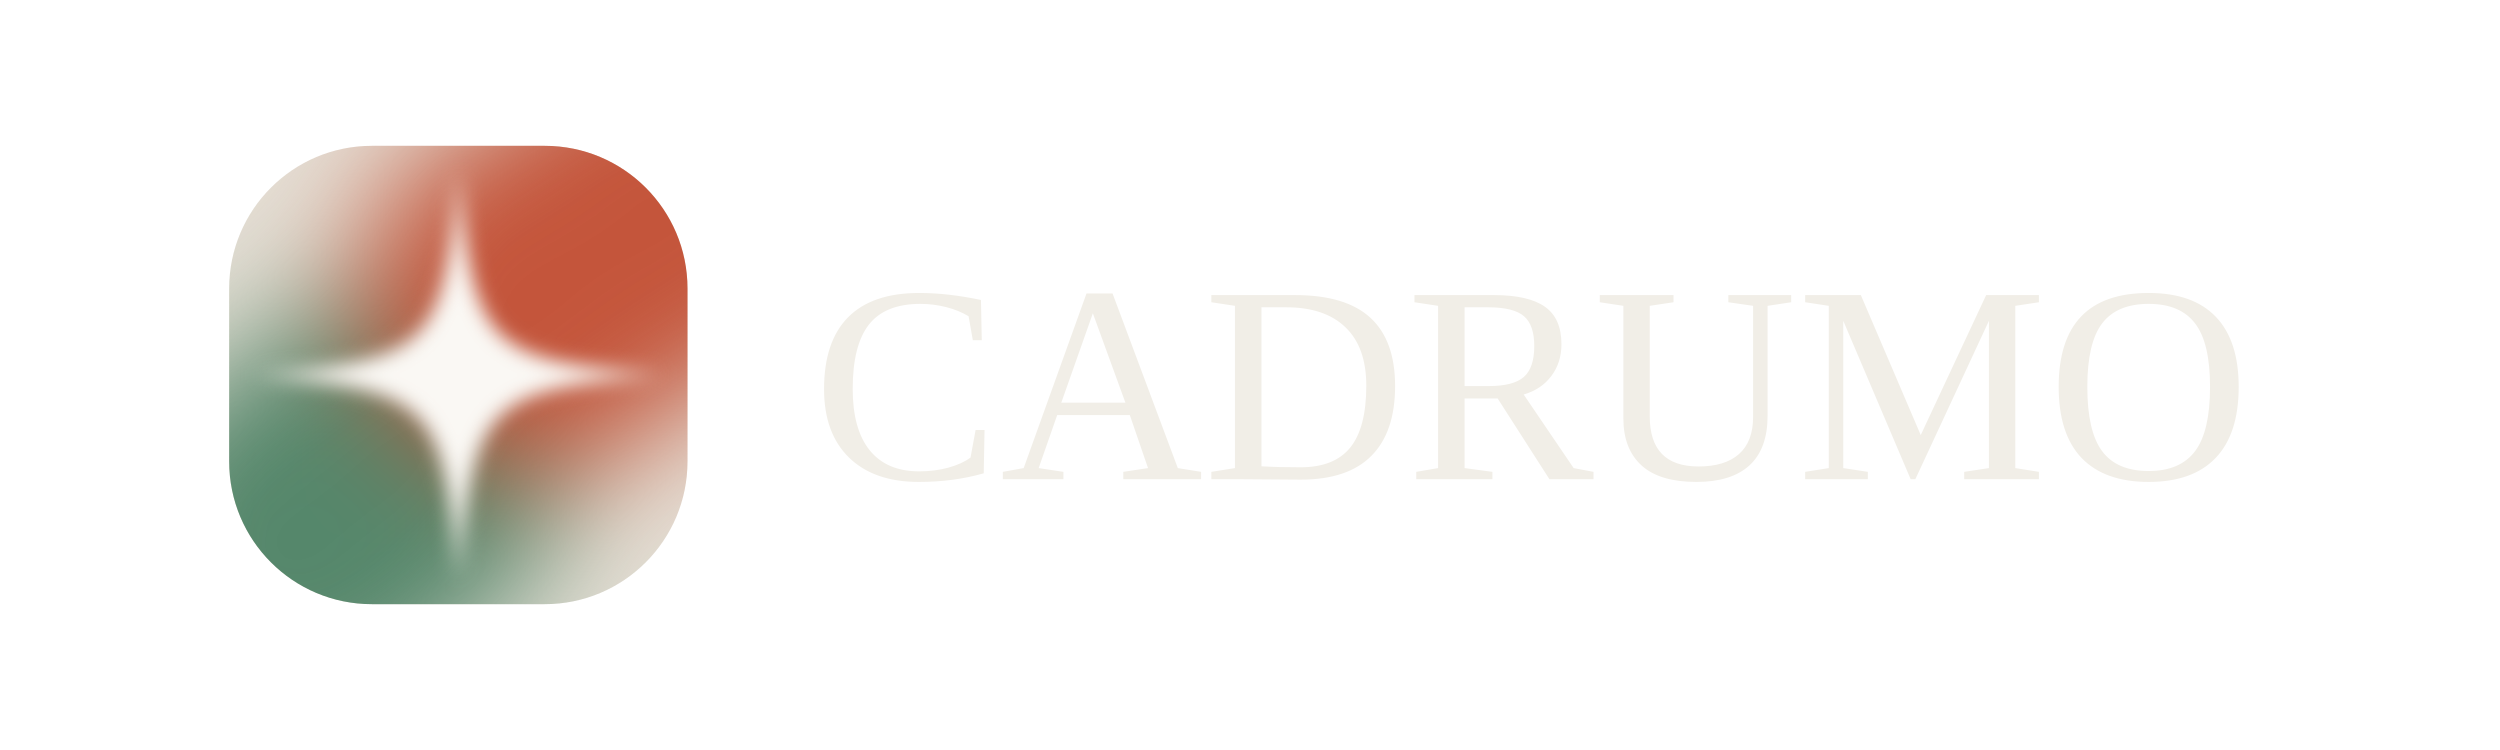
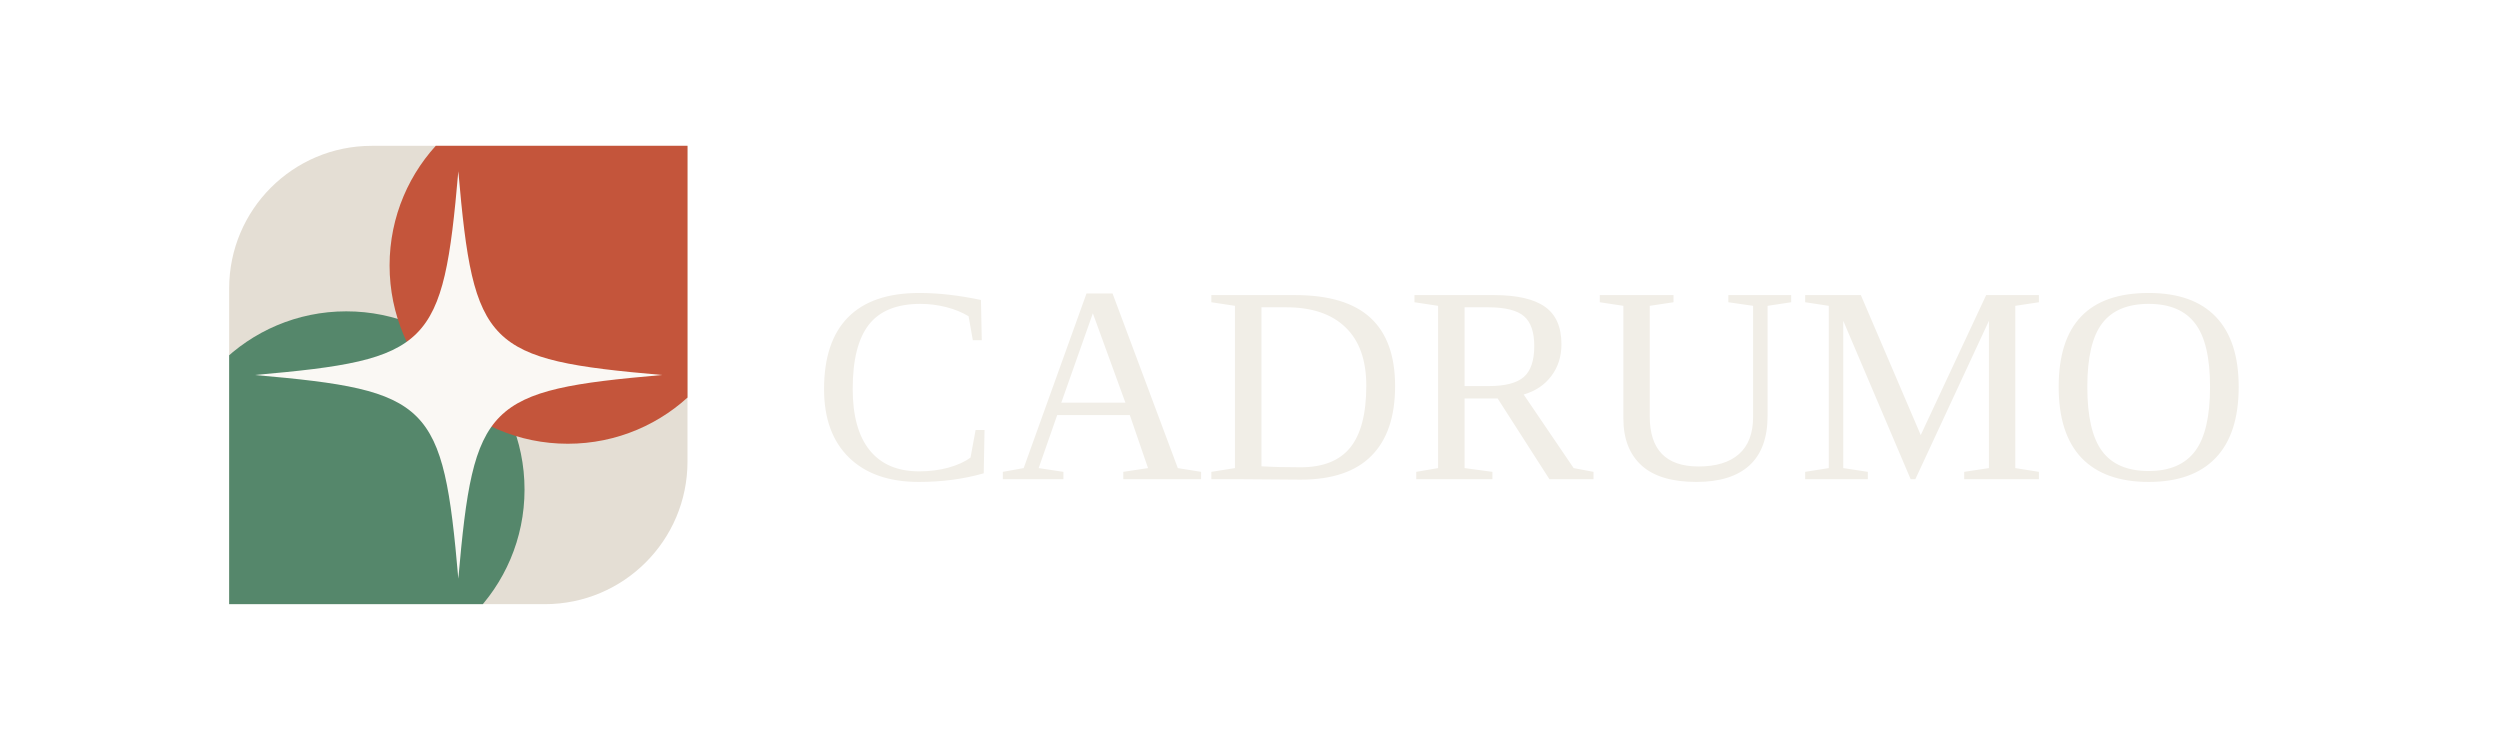
<svg xmlns="http://www.w3.org/2000/svg" width="240" height="72" viewBox="0 0 240 72" fill="none" role="img" aria-labelledby="title desc">
  <defs>
-     <filter id="cad-glow-d" x="-30" y="-30" width="104" height="104" filterUnits="userSpaceOnUse" color-interpolation-filters="sRGB">
-       <feGaussianBlur stdDeviation="5.7" />
-     </filter>
-     <filter id="cad-star-d" x="0.6" y="0.6" width="42.8" height="42.8" filterUnits="userSpaceOnUse" color-interpolation-filters="sRGB">
-       <feGaussianBlur stdDeviation="0.93" />
-     </filter>
    <clipPath id="cad-tile-d">
-       <rect width="44" height="44" rx="13.7" />
+       <path d="M0 56C0 25.072 25.072 0 56 0H180V124C180 154.928 154.928 180 124 180H0V56Z" />
    </clipPath>
  </defs>
  <g transform="translate(22 14)">
-     <g clip-path="url(#cad-tile-d)">
-       <rect width="44" height="44" rx="13.7" fill="#E4DED4" />
-       <g filter="url(#cad-glow-d)">
-         <circle cx="15.2" cy="31" r="17.1" fill="#55876B" />
-         <circle cx="6.5" cy="38.1" r="17.1" fill="#55876B" />
-         <circle cx="29.6" cy="14.4" r="17.1" fill="#C4553B" />
-         <circle cx="41.6" cy="6.4" r="17.1" fill="#C4553B" />
-       </g>
-       <g filter="url(#cad-star-d)">
-         <path d="M41.56 22C24.67 23.47 23.47 24.67 22 41.56C20.53 24.67 19.33 23.47 2.44 22C19.33 20.53 20.53 19.33 22 2.44C23.47 19.33 24.67 20.53 41.56 22Z" fill="#FAF8F4" />
-       </g>
+     <g transform="scale(0.24444)" clip-path="url(#cad-tile-d)">
+       <path d="M0 56C0 25.072 25.072 0 56 0H180V124C180 154.928 154.928 180 124 180H0V56Z" fill="#E4DED4" />
+       <circle cx="46" cy="135" r="70" fill="#55876B" />
+       <circle cx="133" cy="47" r="70" fill="#C4553B" />
+       <path d="M170 90C100.909 96.022 96.025 100.906 89.999 170C83.975 100.906 79.09 96.022 10 90C79.09 83.974 83.975 79.091 89.999 10C96.025 79.091 100.909 83.974 170 90Z" fill="#FAF8F4" />
    </g>
    <text x="56" y="32" font-family="Instrument Serif, Georgia, 'Times New Roman', serif" font-size="27" fill="#f1eee7">CADRUMO</text>
  </g>
</svg>
